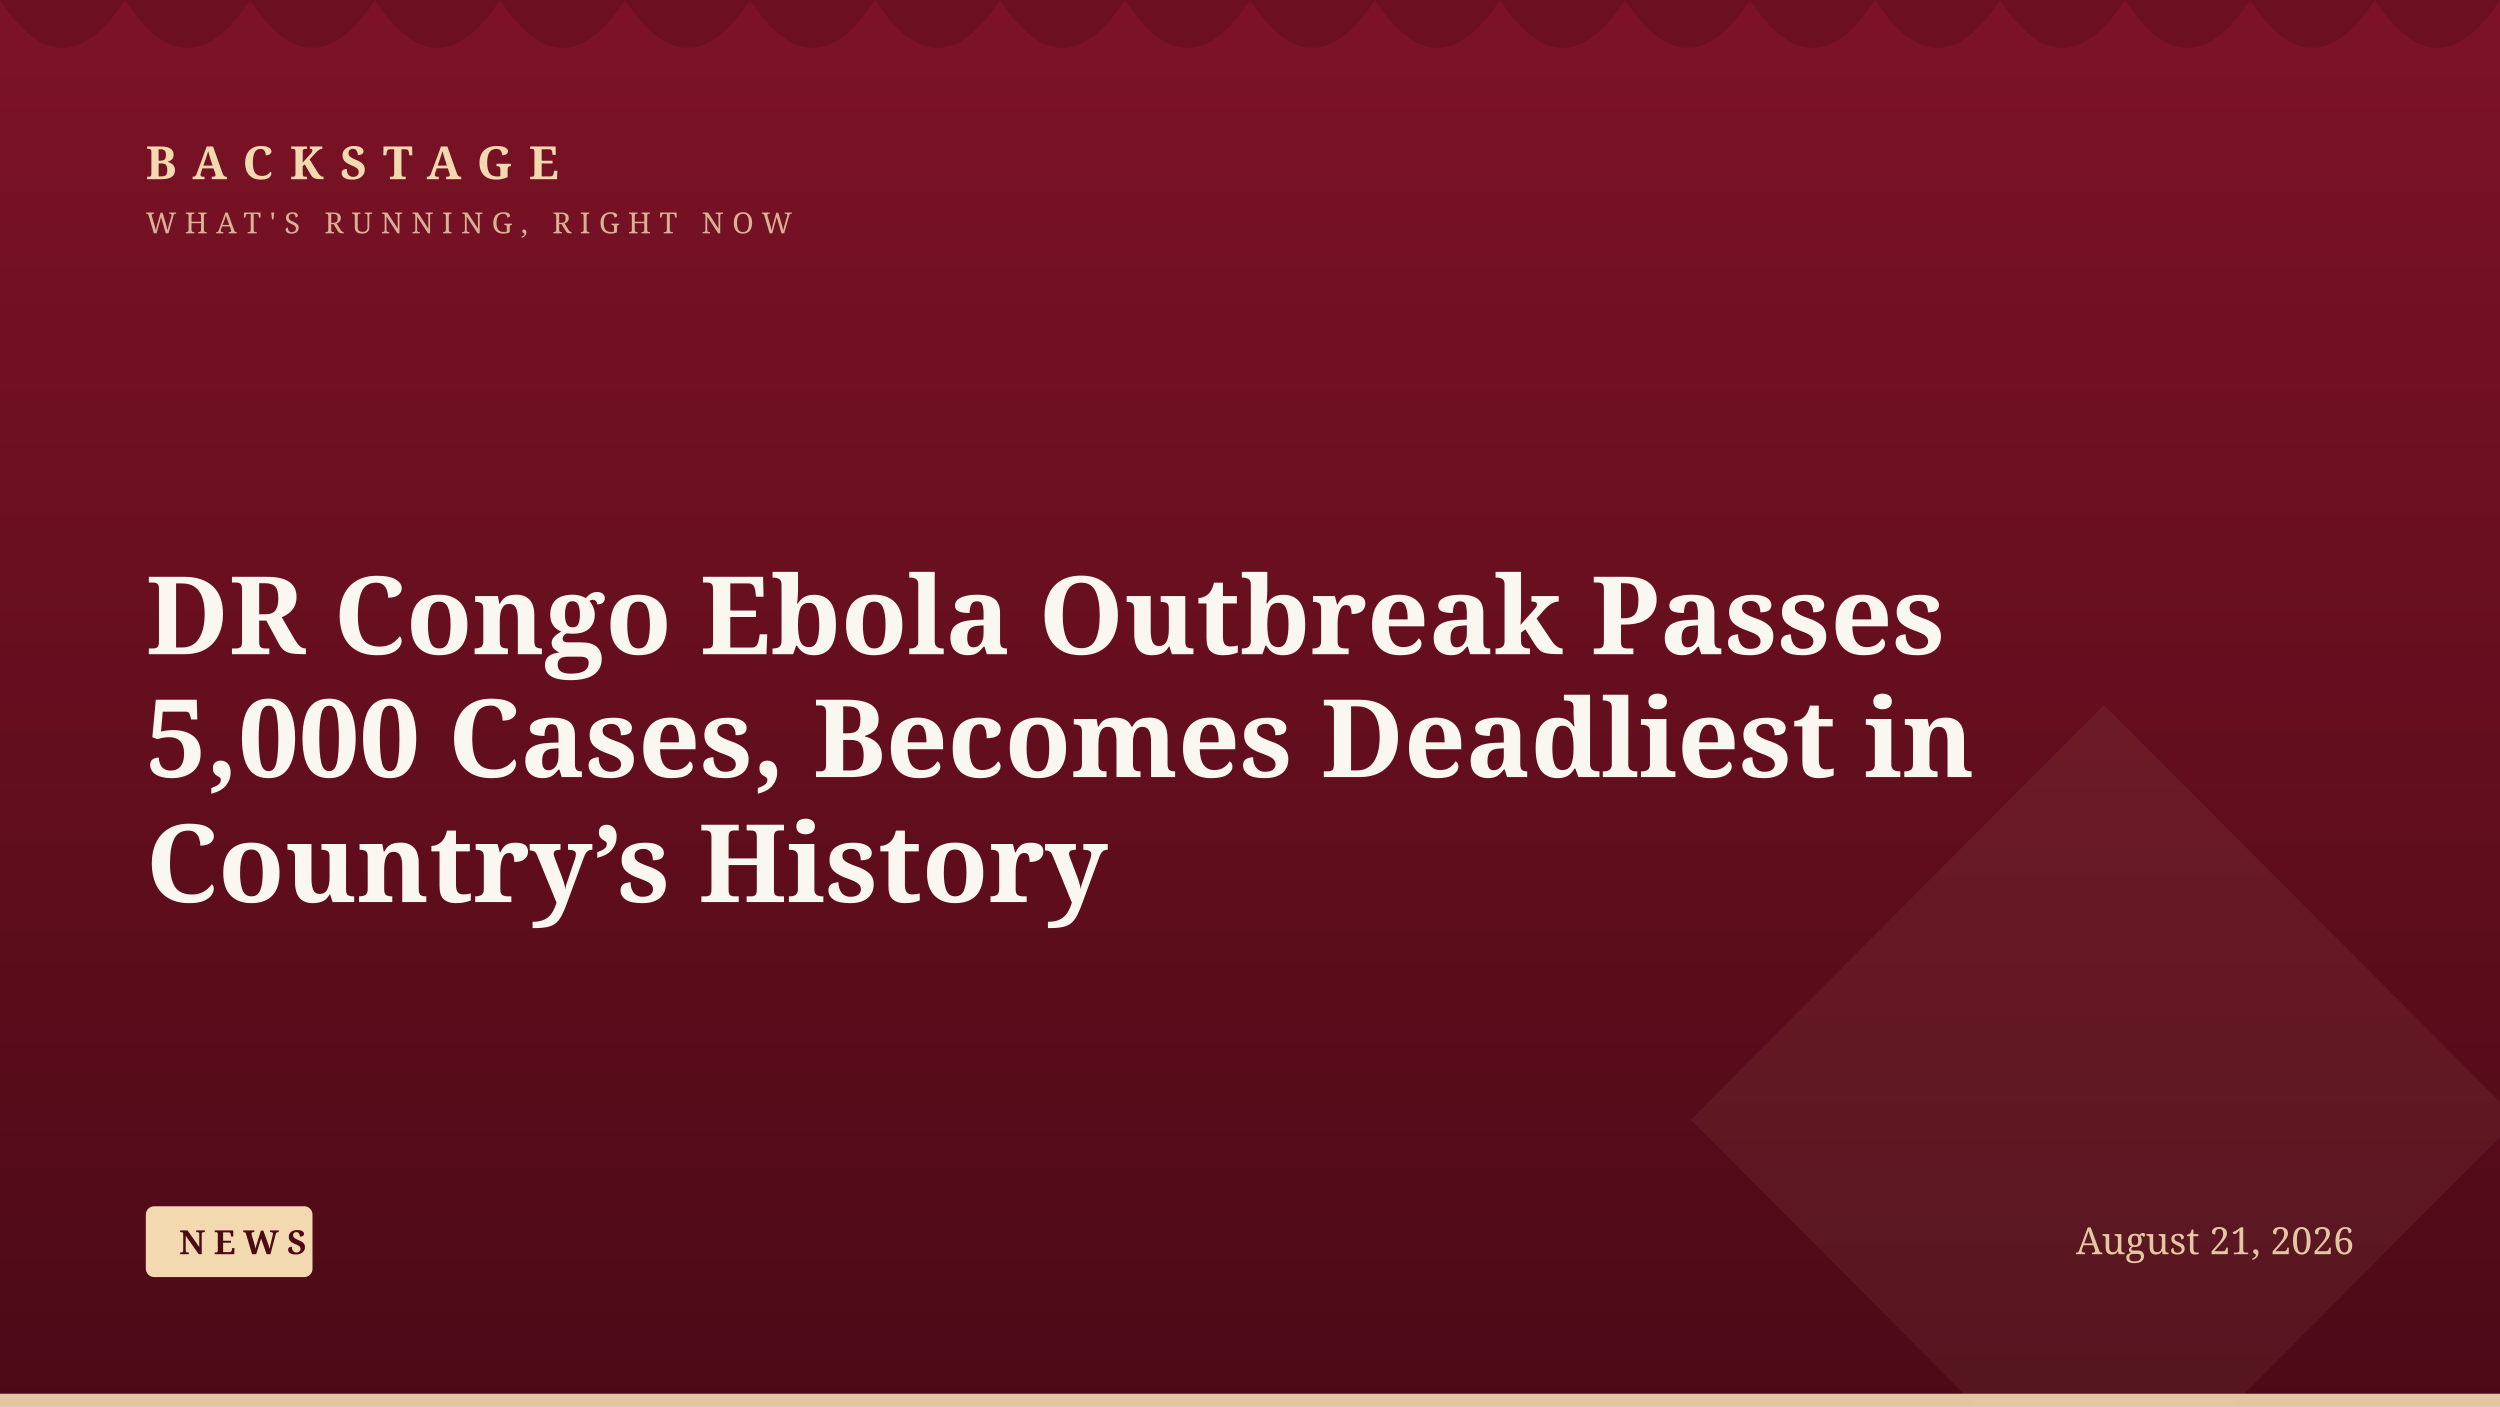
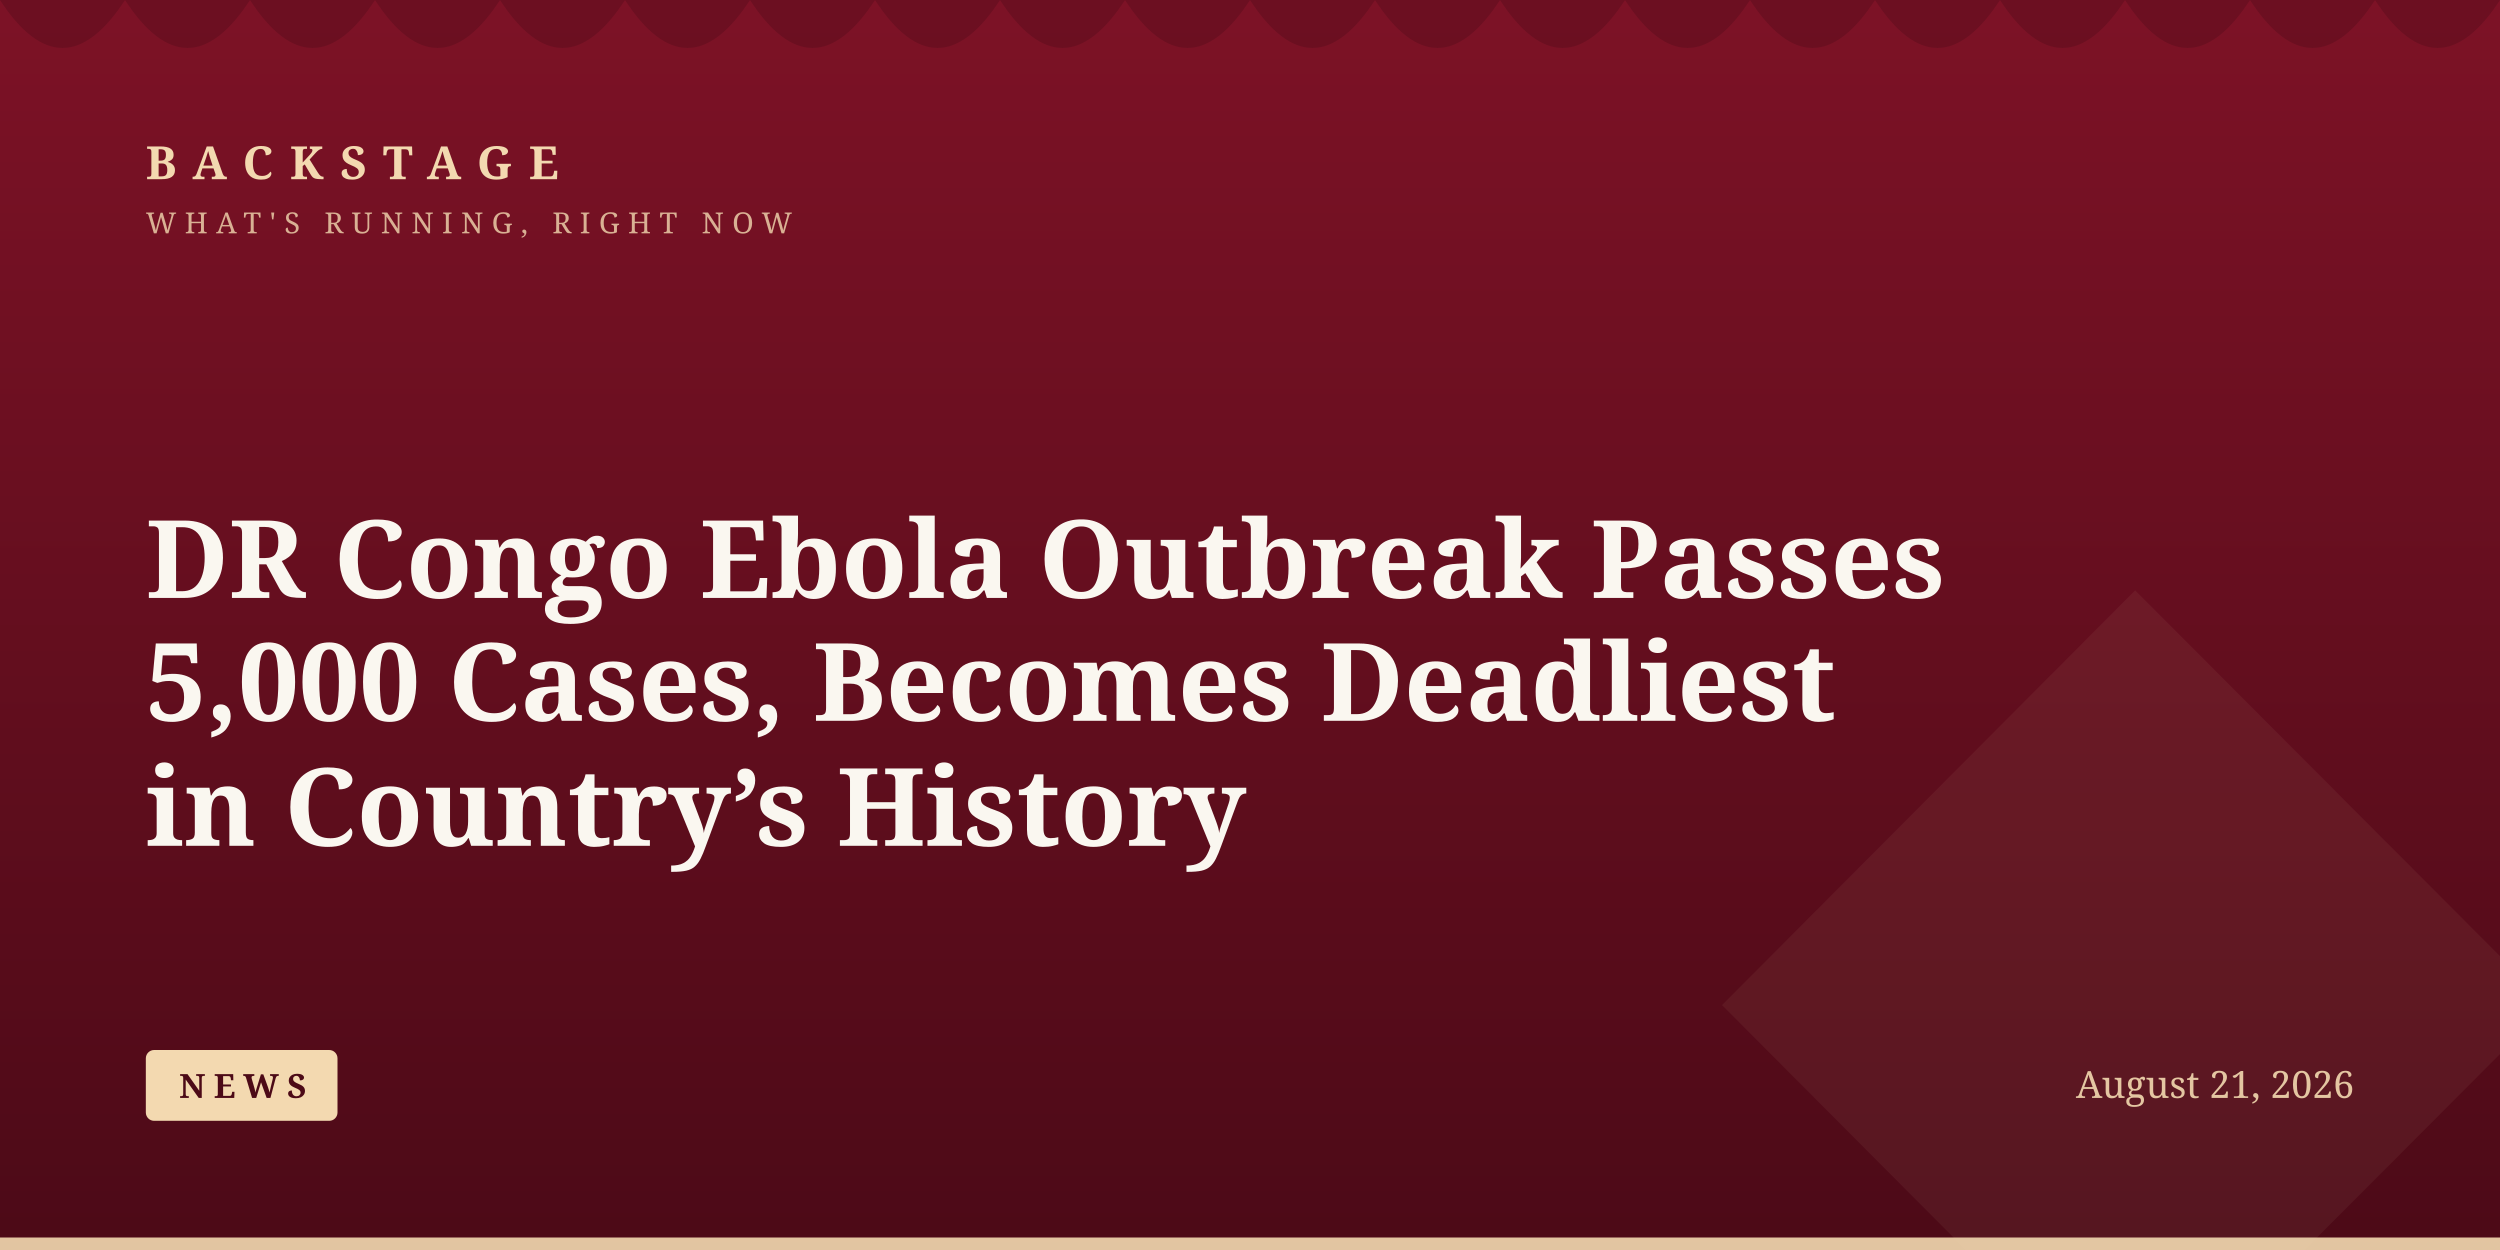
- <svg xmlns="http://www.w3.org/2000/svg" viewBox="0 0 1200 675" width="1200" height="675" font-family="Georgia, 'Roboto Slab', serif">
+ <svg xmlns="http://www.w3.org/2000/svg" viewBox="0 0 1200 600" width="1200" height="600" font-family="Georgia, 'Roboto Slab', serif">
  <defs>
    <linearGradient id="g" x1="0" y1="0" x2="0" y2="1">
      <stop offset="0" stop-color="#7D1226" />
      <stop offset="1" stop-color="#4c0a17" />
    </linearGradient>
  </defs>
-   <rect width="1200" height="675" fill="url(#g)" />
+   <rect width="1200" height="600" fill="url(#g)" />
  <path d="M 0 0 Q 30 46 60 0 Z" fill="#4c0a17" opacity="0.35" />
  <path d="M 60 0 Q 90 46 120 0 Z" fill="#4c0a17" opacity="0.35" />
  <path d="M 120 0 Q 150 46 180 0 Z" fill="#4c0a17" opacity="0.35" />
  <path d="M 180 0 Q 210 46 240 0 Z" fill="#4c0a17" opacity="0.35" />
  <path d="M 240 0 Q 270 46 300 0 Z" fill="#4c0a17" opacity="0.35" />
  <path d="M 300 0 Q 330 46 360 0 Z" fill="#4c0a17" opacity="0.35" />
  <path d="M 360 0 Q 390 46 420 0 Z" fill="#4c0a17" opacity="0.35" />
  <path d="M 420 0 Q 450 46 480 0 Z" fill="#4c0a17" opacity="0.35" />
  <path d="M 480 0 Q 510 46 540 0 Z" fill="#4c0a17" opacity="0.35" />
  <path d="M 540 0 Q 570 46 600 0 Z" fill="#4c0a17" opacity="0.35" />
  <path d="M 600 0 Q 630 46 660 0 Z" fill="#4c0a17" opacity="0.35" />
  <path d="M 660 0 Q 690 46 720 0 Z" fill="#4c0a17" opacity="0.35" />
  <path d="M 720 0 Q 750 46 780 0 Z" fill="#4c0a17" opacity="0.35" />
  <path d="M 780 0 Q 810 46 840 0 Z" fill="#4c0a17" opacity="0.35" />
  <path d="M 840 0 Q 870 46 900 0 Z" fill="#4c0a17" opacity="0.35" />
  <path d="M 900 0 Q 930 46 960 0 Z" fill="#4c0a17" opacity="0.35" />
  <path d="M 960 0 Q 990 46 1020 0 Z" fill="#4c0a17" opacity="0.35" />
  <path d="M 1020 0 Q 1050 46 1080 0 Z" fill="#4c0a17" opacity="0.35" />
  <path d="M 1080 0 Q 1110 46 1140 0 Z" fill="#4c0a17" opacity="0.35" />
  <path d="M 1140 0 Q 1170 46 1200 0 Z" fill="#4c0a17" opacity="0.35" />
-   <text x="1010" y="525" font-size="520" fill="#f3d9b0" opacity="0.06" text-anchor="middle" dominant-baseline="middle">◆</text>
+   <text x="1025" y="470" font-size="520" fill="#f3d9b0" opacity="0.06" text-anchor="middle" dominant-baseline="middle">◆</text>
  <text x="70" y="86" font-size="22" letter-spacing="8" fill="#f3d9b0" font-weight="bold">BACKSTAGE</text>
  <text x="70" y="112" font-size="14" letter-spacing="4" fill="#f3d9b0" opacity="0.8">WHAT'S RUNNING, RIGHT NOW</text>
  <text font-size="52" font-weight="bold" fill="#faf7f0">
-     <tspan x="70" y="314">DR Congo Ebola Outbreak Passes</tspan>
-     <tspan x="70" y="373">5,000 Cases, Becomes Deadliest in</tspan>
-     <tspan x="70" y="433">Country’s History</tspan>
+     <tspan x="70" y="287">DR Congo Ebola Outbreak Passes</tspan>
+     <tspan x="70" y="346">5,000 Cases, Becomes Deadliest</tspan>
+     <tspan x="70" y="406">in Country’s History</tspan>
  </text>
-   <rect x="70" y="579" width="80" height="34" rx="4" fill="#f3d9b0" />
-   <text x="86" y="602" font-size="16" letter-spacing="4" fill="#4c0a17" font-weight="bold">NEWS</text>
-   <text x="1130" y="602" font-size="18" fill="#f3d9b0" text-anchor="end" opacity="0.9">August 21, 2026</text>
-   <rect x="0" y="669" width="1200" height="6" fill="#f3d9b0" opacity="0.9" />
+   <rect x="70" y="504" width="92" height="34" rx="4" fill="#f3d9b0" />
+   <text x="86" y="527" font-size="16" letter-spacing="4" fill="#4c0a17" font-weight="bold">NEWS</text>
+   <text x="1130" y="527" font-size="18" fill="#f3d9b0" text-anchor="end" opacity="0.9">August 21, 2026</text>
+   <rect x="0" y="594" width="1200" height="6" fill="#f3d9b0" opacity="0.9" />
</svg>
